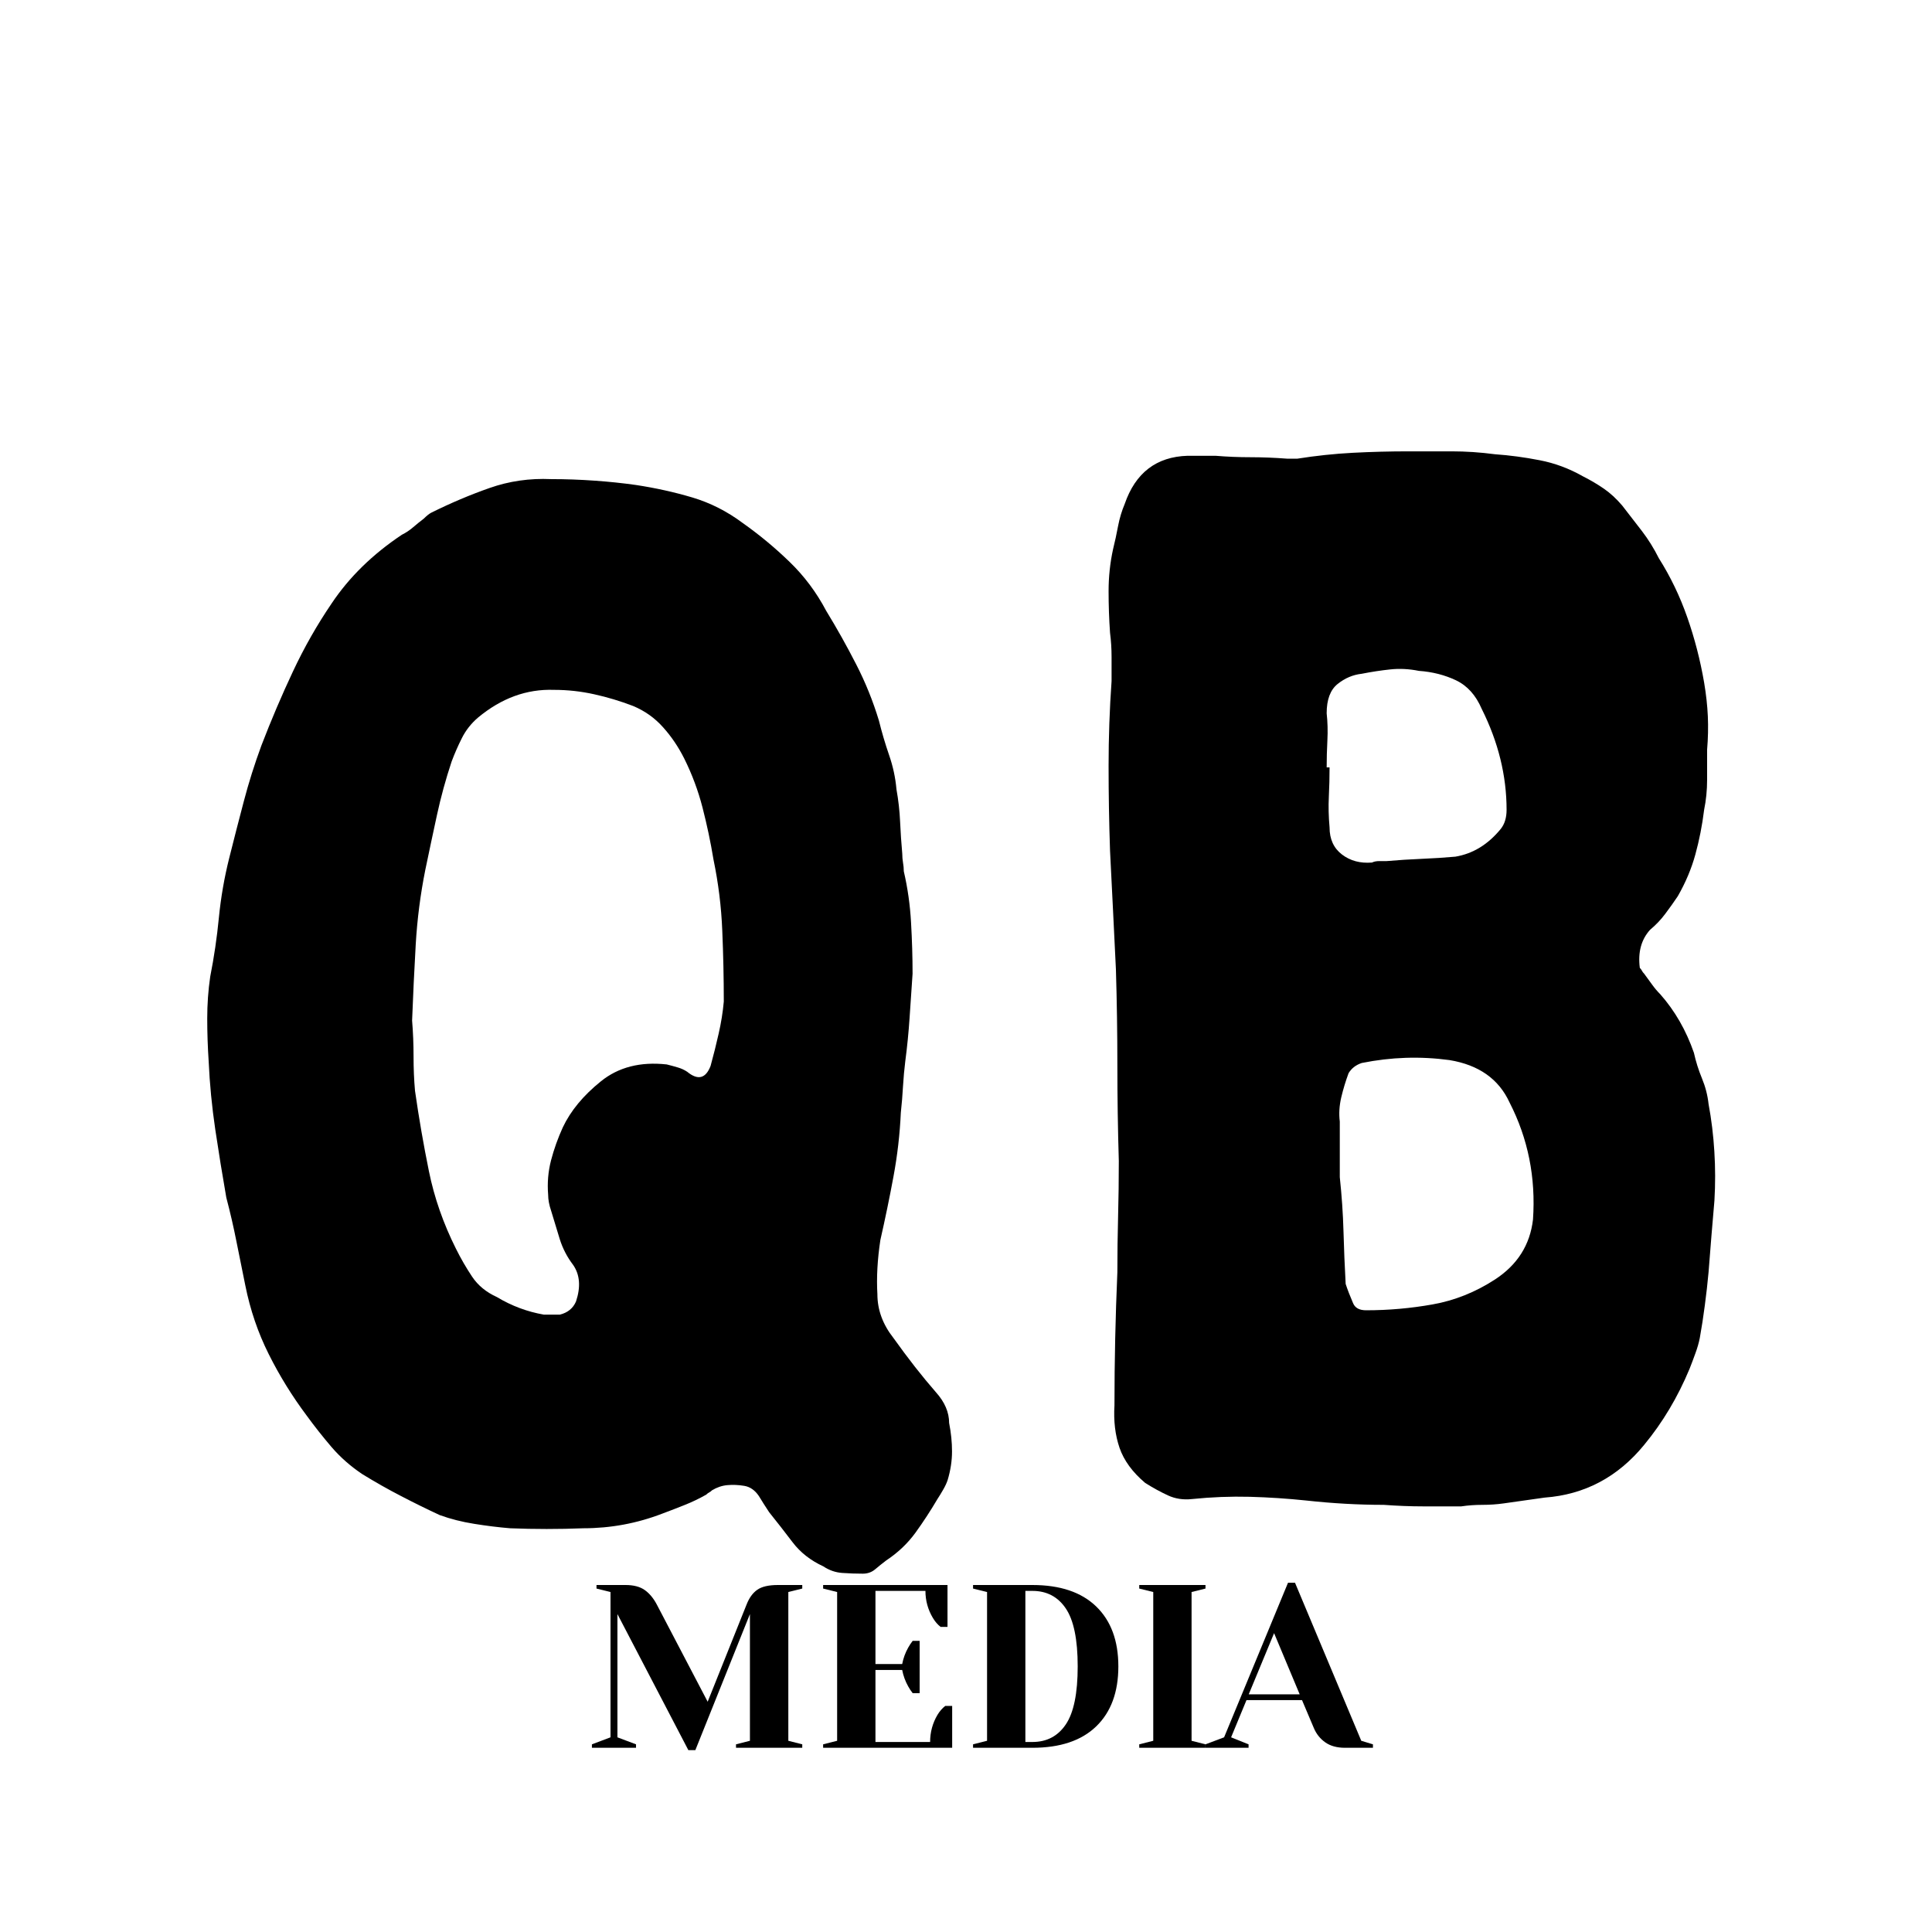
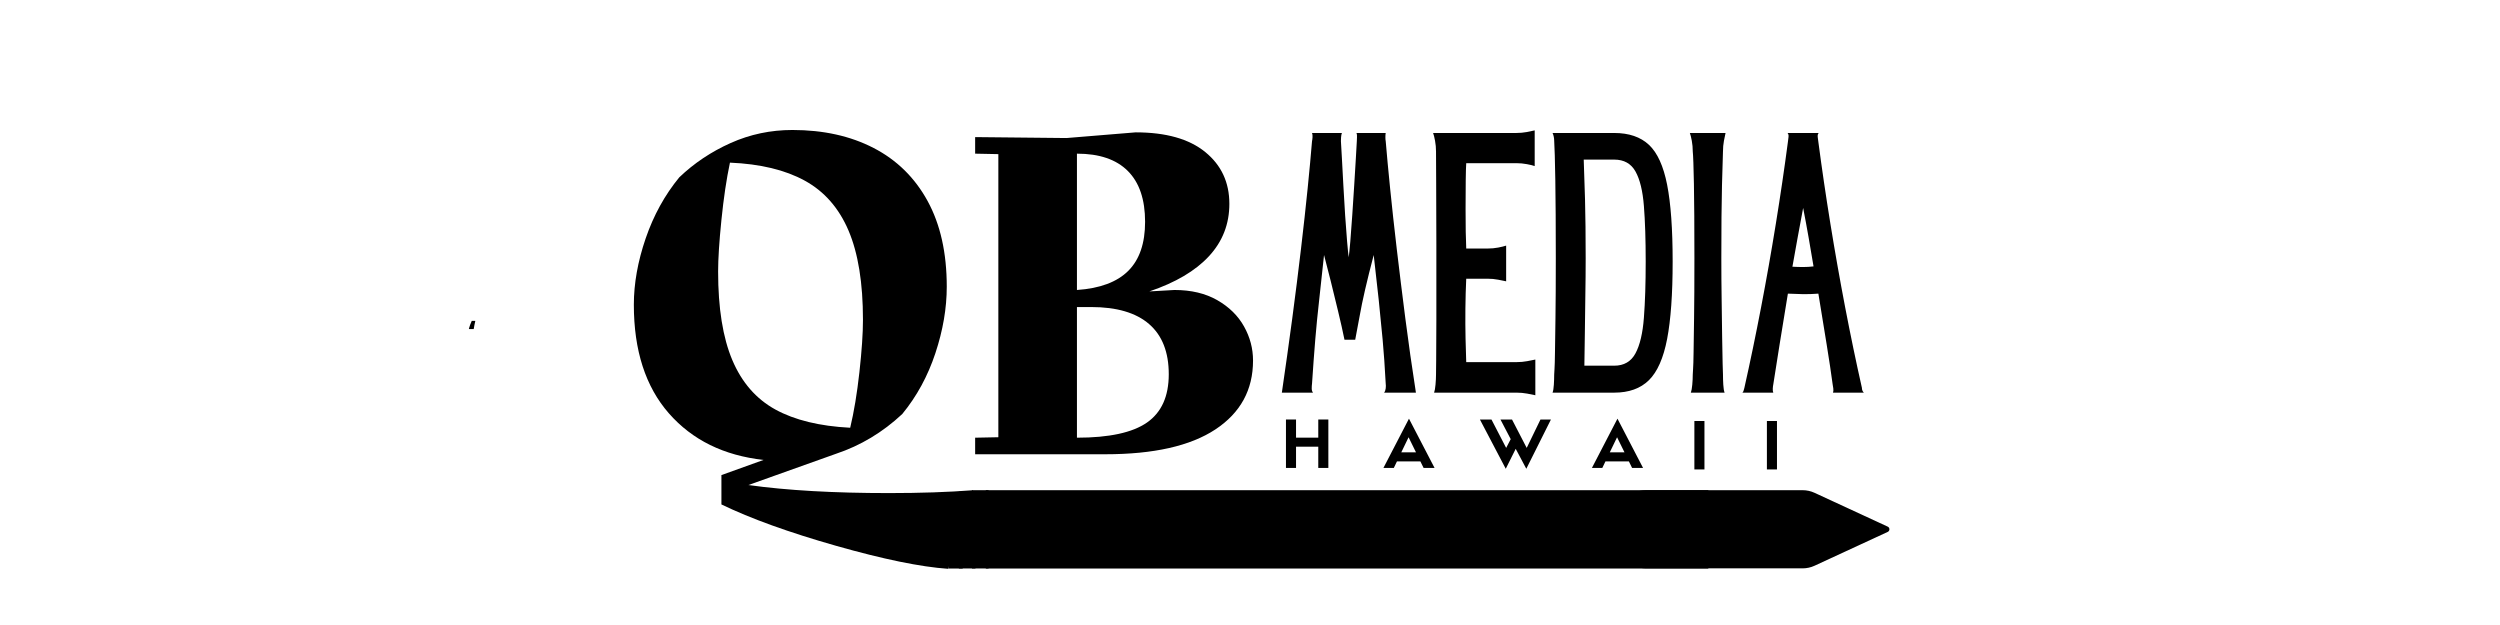
- <svg xmlns="http://www.w3.org/2000/svg" width="500" zoomAndPan="magnify" viewBox="0 0 375 375" height="500" preserveAspectRatio="xMidYMid meet" version="1.0">
+ <svg xmlns="http://www.w3.org/2000/svg" width="2000" zoomAndPan="magnify" viewBox="0 0 1500 375" height="500" preserveAspectRatio="xMidYMid meet" version="1.0">
  <defs>
    <g />
-     <clipPath id="ad4dd4fc7b">
-       <rect x="0" width="320" y="0" height="360" />
-     </clipPath>
-     <clipPath id="8a6ce664d4">
-       <rect x="0" width="182" y="0" height="53" />
+     <clipPath id="2d3bcde060">
+       <path d="M 591.484 294.113 L 1025.043 294.113 L 1025.043 341.102 L 591.484 341.102 Z M 591.484 294.113 " clip-rule="nonzero" />
+     </clipPath>
+     <clipPath id="e0b8316dcb">
+       <path d="M 0.484 0.113 L 434 0.113 L 434 47.102 L 0.484 47.102 Z M 0.484 0.113 " clip-rule="nonzero" />
+     </clipPath>
+     <clipPath id="ae59f43b21">
+       <rect x="0" width="435" y="0" height="48" />
+     </clipPath>
+     <clipPath id="17eea198ff">
+       <path d="M 583.172 294.113 L 593.133 294.113 L 593.133 341.102 L 583.172 341.102 Z M 583.172 294.113 " clip-rule="nonzero" />
+     </clipPath>
+     <clipPath id="8c8084a0ec">
+       <path d="M 0.172 0.113 L 10.133 0.113 L 10.133 47.102 L 0.172 47.102 Z M 0.172 0.113 " clip-rule="nonzero" />
+     </clipPath>
+     <clipPath id="6677906213">
+       <rect x="0" width="11" y="0" height="48" />
+     </clipPath>
+     <clipPath id="c2c97cf93c">
+       <path d="M 575.309 295.016 L 585.273 295.016 L 585.273 341.102 L 575.309 341.102 Z M 575.309 295.016 " clip-rule="nonzero" />
+     </clipPath>
+     <clipPath id="a0820127c8">
+       <path d="M 0.309 0.016 L 10.273 0.016 L 10.273 46.102 L 0.309 46.102 Z M 0.309 0.016 " clip-rule="nonzero" />
+     </clipPath>
+     <clipPath id="2c27a3ce00">
+       <rect x="0" width="11" y="0" height="47" />
+     </clipPath>
+     <clipPath id="5f351a89f7">
+       <path d="M 569.008 299.664 L 577.621 299.664 L 577.621 341.102 L 569.008 341.102 Z M 569.008 299.664 " clip-rule="nonzero" />
+     </clipPath>
+     <clipPath id="40f0dc254c">
+       <path d="M 0.008 0.664 L 8.621 0.664 L 8.621 42.102 L 0.008 42.102 Z M 0.008 0.664 " clip-rule="nonzero" />
+     </clipPath>
+     <clipPath id="73a2a9b98d">
+       <rect x="0" width="9" y="0" height="43" />
+     </clipPath>
+     <clipPath id="28b1768dfa">
+       <path d="M 935.523 294.113 L 1133.75 294.113 L 1133.75 341.102 L 935.523 341.102 Z M 935.523 294.113 " clip-rule="nonzero" />
+     </clipPath>
+     <clipPath id="c18451b2fd">
+       <path d="M 1088.727 295.688 L 1132.648 315.988 C 1133.262 316.273 1133.652 316.887 1133.652 317.562 C 1133.652 318.238 1133.262 318.855 1132.648 319.137 L 1088.727 339.441 C 1086.484 340.477 1084.043 341.016 1081.574 341.016 L 987.617 341.016 C 985.145 341.016 982.703 340.477 980.461 339.441 L 936.543 319.137 C 935.926 318.855 935.535 318.238 935.535 317.562 C 935.535 316.887 935.926 316.273 936.543 315.988 L 980.461 295.688 C 982.703 294.648 985.145 294.113 987.617 294.113 L 1081.574 294.113 C 1084.043 294.113 1086.484 294.648 1088.727 295.688 Z M 1088.727 295.688 " clip-rule="nonzero" />
+     </clipPath>
+     <clipPath id="f8ba6702c3">
+       <path d="M 0.523 0.113 L 198.75 0.113 L 198.75 47.039 L 0.523 47.039 Z M 0.523 0.113 " clip-rule="nonzero" />
+     </clipPath>
+     <clipPath id="c5cd80043a">
+       <path d="M 153.727 1.688 L 197.648 21.988 C 198.262 22.273 198.652 22.887 198.652 23.562 C 198.652 24.238 198.262 24.855 197.648 25.137 L 153.727 45.441 C 151.484 46.477 149.043 47.016 146.574 47.016 L 52.617 47.016 C 50.145 47.016 47.703 46.477 45.461 45.441 L 1.543 25.137 C 0.926 24.855 0.535 24.238 0.535 23.562 C 0.535 22.887 0.926 22.273 1.543 21.988 L 45.461 1.688 C 47.703 0.648 50.145 0.113 52.617 0.113 L 146.574 0.113 C 149.043 0.113 151.484 0.648 153.727 1.688 Z M 153.727 1.688 " clip-rule="nonzero" />
+     </clipPath>
+     <clipPath id="a4f13e6c17">
+       <rect x="0" width="199" y="0" height="48" />
    </clipPath>
  </defs>
-   <g transform="matrix(1, 0, 0, 1, 28, 15)">
-     <g clip-path="url(#ad4dd4fc7b)">
-       <g fill="#000000" fill-opacity="1">
-         <g transform="translate(0.582752, 274.8242)">
-           <g>
-             <path d="M 148.547 -100.828 C 148.348 -97.984 148.156 -95.141 147.969 -92.297 C 147.781 -89.461 147.5 -86.625 147.125 -83.781 C 146.938 -82.27 146.789 -80.66 146.688 -78.953 C 146.594 -77.254 146.453 -75.551 146.266 -73.844 C 146.078 -69.676 145.602 -65.555 144.844 -61.484 C 144.094 -57.422 143.242 -53.305 142.297 -49.141 C 141.723 -45.348 141.531 -41.844 141.719 -38.625 C 141.719 -35.594 142.758 -32.754 144.844 -30.109 C 147.688 -26.129 150.43 -22.625 153.078 -19.594 C 154.785 -17.695 155.641 -15.707 155.641 -13.625 C 156.016 -11.738 156.203 -9.895 156.203 -8.094 C 156.203 -6.289 155.922 -4.445 155.359 -2.562 C 155.172 -1.988 154.883 -1.367 154.5 -0.703 C 154.125 -0.047 153.75 0.566 153.375 1.141 C 152.039 3.41 150.617 5.586 149.109 7.672 C 147.598 9.754 145.703 11.551 143.422 13.062 C 142.672 13.633 141.961 14.203 141.297 14.766 C 140.629 15.336 139.828 15.625 138.891 15.625 C 137.555 15.625 136.227 15.578 134.906 15.484 C 133.582 15.391 132.352 14.961 131.219 14.203 C 128.75 13.066 126.758 11.504 125.25 9.516 C 123.738 7.523 122.223 5.582 120.703 3.688 C 119.953 2.551 119.289 1.508 118.719 0.562 C 117.957 -0.57 117.008 -1.234 115.875 -1.422 C 114.738 -1.609 113.648 -1.656 112.609 -1.562 C 111.566 -1.469 110.57 -1.133 109.625 -0.562 C 109.438 -0.375 109.25 -0.234 109.062 -0.141 C 108.875 -0.047 108.688 0.094 108.5 0.281 C 107.164 1.039 105.789 1.703 104.375 2.266 C 102.957 2.836 101.488 3.406 99.969 3.969 C 95.051 5.863 89.941 6.812 84.641 6.812 C 79.898 7 75.164 7 70.438 6.812 C 68.164 6.625 65.844 6.336 63.469 5.953 C 61.102 5.578 58.879 5.016 56.797 4.266 C 54.336 3.129 51.828 1.895 49.266 0.562 C 46.711 -0.758 44.207 -2.176 41.75 -3.688 C 39.477 -5.207 37.488 -6.957 35.781 -8.938 C 34.082 -10.926 32.473 -12.961 30.953 -15.047 C 28.117 -18.836 25.66 -22.816 23.578 -26.984 C 21.492 -31.148 19.977 -35.598 19.031 -40.328 C 18.457 -43.172 17.883 -46.008 17.312 -48.844 C 16.75 -51.688 16.094 -54.531 15.344 -57.375 C 14.582 -61.727 13.867 -66.129 13.203 -70.578 C 12.547 -75.023 12.117 -79.426 11.922 -83.781 C 11.734 -86.625 11.641 -89.414 11.641 -92.156 C 11.641 -94.906 11.832 -97.602 12.219 -100.25 C 12.969 -104.039 13.531 -107.875 13.906 -111.75 C 14.289 -115.633 14.957 -119.473 15.906 -123.266 C 16.852 -127.047 17.801 -130.734 18.75 -134.328 C 19.695 -137.93 20.832 -141.531 22.156 -145.125 C 24.051 -150.051 26.086 -154.832 28.266 -159.469 C 30.441 -164.113 32.945 -168.52 35.781 -172.688 C 39.188 -177.789 43.734 -182.238 49.422 -186.031 C 50.18 -186.406 50.891 -186.875 51.547 -187.438 C 52.211 -188.008 52.922 -188.582 53.672 -189.156 C 54.242 -189.719 54.719 -190.098 55.094 -190.297 C 58.883 -192.18 62.672 -193.785 66.453 -195.109 C 70.242 -196.441 74.223 -197.016 78.391 -196.828 C 81.234 -196.828 84.023 -196.727 86.766 -196.531 C 89.516 -196.344 92.211 -196.062 94.859 -195.688 C 98.648 -195.113 102.297 -194.305 105.797 -193.266 C 109.297 -192.223 112.562 -190.566 115.594 -188.297 C 118.812 -186.023 121.836 -183.516 124.672 -180.766 C 127.516 -178.023 129.883 -174.859 131.781 -171.266 C 133.863 -167.859 135.801 -164.398 137.594 -160.891 C 139.395 -157.391 140.867 -153.742 142.016 -149.953 C 142.578 -147.68 143.234 -145.457 143.984 -143.281 C 144.742 -141.102 145.223 -138.879 145.422 -136.609 C 145.797 -134.523 146.031 -132.441 146.125 -130.359 C 146.219 -128.273 146.359 -126.191 146.547 -124.109 C 146.547 -123.547 146.594 -122.977 146.688 -122.406 C 146.789 -121.844 146.844 -121.273 146.844 -120.703 C 147.594 -117.484 148.062 -114.172 148.25 -110.766 C 148.445 -107.359 148.547 -104.047 148.547 -100.828 Z M 51.406 -91.734 C 51.594 -89.461 51.688 -87.145 51.688 -84.781 C 51.688 -82.414 51.781 -80.191 51.969 -78.109 C 52.727 -72.805 53.629 -67.598 54.672 -62.484 C 55.711 -57.367 57.461 -52.352 59.922 -47.438 C 60.867 -45.539 61.91 -43.738 63.047 -42.031 C 64.18 -40.332 65.789 -39.008 67.875 -38.062 C 70.719 -36.352 73.75 -35.219 76.969 -34.656 C 77.531 -34.656 78.047 -34.656 78.516 -34.656 C 78.992 -34.656 79.52 -34.656 80.094 -34.656 C 81.602 -35.031 82.645 -35.879 83.219 -37.203 C 84.164 -40.047 83.977 -42.414 82.656 -44.312 C 81.508 -45.82 80.648 -47.473 80.078 -49.266 C 79.516 -51.066 78.953 -52.914 78.391 -54.812 C 78.004 -55.945 77.812 -56.988 77.812 -57.938 C 77.625 -60.207 77.812 -62.43 78.375 -64.609 C 78.945 -66.785 79.707 -68.914 80.656 -71 C 82.176 -74.219 84.641 -77.195 88.047 -79.938 C 91.453 -82.688 95.711 -83.781 100.828 -83.219 C 101.586 -83.031 102.297 -82.836 102.953 -82.641 C 103.617 -82.453 104.234 -82.172 104.797 -81.797 C 106.879 -80.086 108.395 -80.469 109.344 -82.938 C 109.914 -85.02 110.438 -87.102 110.906 -89.188 C 111.383 -91.27 111.719 -93.348 111.906 -95.422 C 111.906 -99.973 111.805 -104.566 111.609 -109.203 C 111.422 -113.836 110.852 -118.43 109.906 -122.984 C 109.344 -126.391 108.633 -129.75 107.781 -133.062 C 106.926 -136.375 105.742 -139.547 104.234 -142.578 C 103.098 -144.848 101.723 -146.879 100.109 -148.672 C 98.504 -150.473 96.566 -151.848 94.297 -152.797 C 91.828 -153.742 89.316 -154.5 86.766 -155.062 C 84.211 -155.633 81.609 -155.922 78.953 -155.922 C 73.648 -156.109 68.727 -154.312 64.188 -150.531 C 62.863 -149.395 61.82 -148.066 61.062 -146.547 C 60.301 -145.035 59.641 -143.523 59.078 -142.016 C 57.941 -138.598 56.992 -135.141 56.234 -131.641 C 55.473 -128.141 54.719 -124.586 53.969 -120.984 C 53.02 -116.254 52.398 -111.426 52.109 -106.5 C 51.828 -101.582 51.594 -96.66 51.406 -91.734 Z M 51.406 -91.734 " />
+   <g fill="#000000" fill-opacity="1">
+     <g transform="translate(373.4948, 272.5548)">
+       <g>
+         <path d="M 75.547 18.469 C 98.648 21.688 126.77 23.297 159.906 23.297 C 178.656 23.297 195.414 22.727 210.188 21.594 L 195.406 68.734 C 178.938 67.598 156.547 63.004 128.234 54.953 C 99.93 46.91 76.973 38.629 59.359 30.109 L 59.359 12.5 L 84.641 3.406 C 60.785 0.758 41.848 -8.562 27.828 -24.562 C 13.816 -40.562 6.812 -62.289 6.812 -89.75 C 6.812 -102.438 9.176 -115.691 13.906 -129.516 C 18.645 -143.336 25.367 -155.551 34.078 -166.156 C 42.984 -174.676 53.258 -181.539 64.906 -186.75 C 76.551 -191.957 88.906 -194.562 101.969 -194.562 C 120.52 -194.562 136.754 -190.961 150.672 -183.766 C 164.598 -176.566 175.395 -165.961 183.062 -151.953 C 190.727 -137.941 194.562 -120.805 194.562 -100.547 C 194.562 -87.672 192.285 -74.367 187.734 -60.641 C 183.191 -46.91 176.566 -34.742 167.859 -24.141 C 156.117 -13.16 142.863 -5.207 128.094 -0.281 Z M 57.375 -109.641 C 57.375 -87.672 60.211 -69.961 65.891 -56.516 C 71.578 -43.078 80.191 -33.188 91.734 -26.844 C 103.285 -20.5 118.25 -16.852 136.625 -15.906 C 138.895 -25.375 140.738 -36.5 142.156 -49.281 C 143.57 -62.062 144.281 -72.523 144.281 -80.672 C 144.281 -102.816 141.395 -120.66 135.625 -134.203 C 129.852 -147.742 121.094 -157.734 109.344 -164.172 C 97.602 -170.609 82.645 -174.207 64.469 -174.969 C 62.383 -165.113 60.68 -153.656 59.359 -140.594 C 58.035 -127.531 57.375 -117.211 57.375 -109.641 Z M 57.375 -109.641 " />
+       </g>
+     </g>
+   </g>
+   <g fill="#000000" fill-opacity="1">
+     <g transform="translate(574.8682, 272.5548)">
+       <g>
+         <path d="M 129.797 -98.562 C 139.836 -98.562 148.406 -96.523 155.5 -92.453 C 162.602 -88.379 167.953 -83.125 171.547 -76.688 C 175.148 -70.25 176.953 -63.43 176.953 -56.234 C 176.953 -38.629 169.426 -24.852 154.375 -14.906 C 139.32 -4.969 117.305 0 88.328 0 L 10.219 0 L 10.219 -9.938 L 24.141 -10.219 L 24.141 -180.078 L 10.219 -180.359 L 10.219 -190.297 L 65.047 -189.734 L 106.516 -193.141 C 124.691 -193.141 138.609 -189.207 148.266 -181.344 C 157.922 -173.488 162.75 -163.125 162.75 -150.25 C 162.75 -138.133 158.676 -127.672 150.531 -118.859 C 142.395 -110.055 130.469 -103.004 114.75 -97.703 Z M 112.188 -139.453 C 112.188 -152.898 108.727 -163.078 101.812 -169.984 C 94.906 -176.898 84.734 -180.359 71.297 -180.359 L 71.297 -98.562 C 85.117 -99.508 95.391 -103.344 102.109 -110.062 C 108.828 -116.781 112.188 -126.578 112.188 -139.453 Z M 71.297 -9.938 C 90.609 -9.938 104.617 -12.969 113.328 -19.031 C 122.035 -25.094 126.391 -34.75 126.391 -48 C 126.391 -61.258 122.457 -71.297 114.594 -78.109 C 106.738 -84.922 95.145 -88.328 79.812 -88.328 L 71.297 -88.328 Z M 71.297 -9.938 " />
+       </g>
+     </g>
+   </g>
+   <g fill="#000000" fill-opacity="1">
+     <g transform="translate(683.2177, 235.5879)">
+       <g />
+     </g>
+   </g>
+   <g fill="#000000" fill-opacity="1">
+     <g transform="translate(724.5051, 235.5879)">
+       <g />
+     </g>
+   </g>
+   <g fill="#000000" fill-opacity="1">
+     <g transform="translate(765.7997, 235.5879)">
+       <g>
+         <path d="M 83.75 0 L 64.656 0 C 65.176 -0.645 65.5 -1.488 65.625 -2.531 C 65.758 -3.57 65.758 -4.547 65.625 -5.453 C 65.113 -15.191 64.5 -23.988 63.781 -31.844 C 63.062 -39.695 62.281 -47.613 61.438 -55.594 C 60.594 -63.582 59.586 -72.578 58.422 -82.578 C 56.348 -74.648 54.629 -67.734 53.266 -61.828 C 51.898 -55.922 50.797 -50.566 49.953 -45.766 C 49.109 -40.961 48.234 -36.289 47.328 -31.75 L 40.891 -31.75 C 39.859 -36.812 38.594 -42.457 37.094 -48.688 C 35.602 -54.914 34.109 -61.047 32.609 -67.078 C 31.117 -73.117 29.789 -78.285 28.625 -82.578 C 27.582 -72.578 26.609 -63.582 25.703 -55.594 C 24.797 -47.613 24.016 -39.695 23.359 -31.844 C 22.711 -23.988 22.066 -15.191 21.422 -5.453 C 21.297 -4.547 21.234 -3.57 21.234 -2.531 C 21.234 -1.488 21.488 -0.645 22 0 L 3.312 0 C 5.52 -15.062 7.598 -29.895 9.547 -44.5 C 11.492 -59.102 13.242 -73.023 14.797 -86.266 C 16.359 -99.516 17.691 -111.625 18.797 -122.594 C 19.898 -133.562 20.773 -143.008 21.422 -150.938 C 21.555 -151.445 21.656 -152.223 21.719 -153.266 C 21.781 -154.305 21.68 -155.148 21.422 -155.797 C 21.805 -155.797 22.875 -155.797 24.625 -155.797 C 26.383 -155.797 28.332 -155.797 30.469 -155.797 C 32.613 -155.797 34.531 -155.797 36.219 -155.797 C 37.906 -155.797 38.879 -155.797 39.141 -155.797 L 39.344 -155.797 C 39.082 -155.148 38.914 -154.305 38.844 -153.266 C 38.781 -152.223 38.75 -151.445 38.75 -150.938 C 38.883 -148.852 39.082 -145.41 39.344 -140.609 C 39.602 -135.805 39.895 -130.383 40.219 -124.344 C 40.539 -118.312 40.895 -112.336 41.281 -106.422 C 41.676 -100.516 42.066 -95.289 42.453 -90.75 C 42.848 -86.207 43.172 -83.023 43.422 -81.203 C 43.68 -83.023 44.004 -86.207 44.391 -90.75 C 44.785 -95.289 45.176 -100.547 45.562 -106.516 C 45.957 -112.492 46.348 -118.5 46.734 -124.531 C 47.129 -130.57 47.457 -135.961 47.719 -140.703 C 47.977 -145.441 48.172 -148.852 48.297 -150.938 C 48.297 -151.445 48.328 -152.223 48.391 -153.266 C 48.461 -154.305 48.367 -155.148 48.109 -155.797 C 48.367 -155.797 49.305 -155.797 50.922 -155.797 C 52.547 -155.797 54.426 -155.797 56.562 -155.797 C 58.707 -155.797 60.656 -155.797 62.406 -155.797 C 64.164 -155.797 65.238 -155.797 65.625 -155.797 C 65.5 -155.148 65.438 -154.305 65.438 -153.266 C 65.438 -152.223 65.5 -151.445 65.625 -150.938 C 66.281 -143.008 67.16 -133.562 68.266 -122.594 C 69.367 -111.625 70.695 -99.516 72.25 -86.266 C 73.812 -73.023 75.531 -59.102 77.406 -44.5 C 79.289 -29.895 81.406 -15.062 83.75 0 Z M 83.75 0 " />
+       </g>
+     </g>
+   </g>
+   <g fill="#000000" fill-opacity="1">
+     <g transform="translate(853.0487, 235.5879)">
+       <g>
+         <path d="M 56.859 -18.312 C 59.066 -18.312 61.207 -18.504 63.281 -18.891 C 65.363 -19.273 66.988 -19.598 68.156 -19.859 L 68.156 -9.156 C 68.156 -7.207 68.156 -5.223 68.156 -3.203 C 68.156 -1.191 68.156 0.395 68.156 1.562 C 66.988 1.301 65.363 0.973 63.281 0.578 C 61.207 0.191 59.066 0 56.859 0 L 10.906 0 C 10.258 0 9.676 0 9.156 0 C 8.633 0 8.242 0 7.984 0 L 7.406 0 C 7.789 -1.039 8.078 -2.66 8.266 -4.859 C 8.461 -7.066 8.562 -9.082 8.562 -10.906 C 8.562 -11.551 8.594 -14.406 8.656 -19.469 C 8.727 -24.531 8.766 -32.676 8.766 -43.906 C 8.766 -55.145 8.766 -70.176 8.766 -89 C 8.766 -103.801 8.727 -115.973 8.656 -125.516 C 8.594 -135.055 8.562 -141.453 8.562 -144.703 C 8.562 -146.91 8.367 -149.051 7.984 -151.125 C 7.598 -153.195 7.207 -154.754 6.812 -155.797 L 17.531 -155.797 C 19.477 -155.797 21.457 -155.797 23.469 -155.797 C 25.477 -155.797 27.066 -155.797 28.234 -155.797 L 56.672 -155.797 C 58.879 -155.797 61.02 -155.988 63.094 -156.375 C 65.176 -156.77 66.734 -157.098 67.766 -157.359 L 67.766 -146.641 C 67.766 -144.691 67.766 -142.711 67.766 -140.703 C 67.766 -138.691 67.766 -137.102 67.766 -135.938 C 66.734 -136.32 65.176 -136.707 63.094 -137.094 C 61.02 -137.488 58.879 -137.688 56.672 -137.688 L 26.688 -137.688 C 26.551 -135.738 26.453 -132.363 26.391 -127.562 C 26.328 -122.758 26.297 -116.984 26.297 -110.234 C 26.297 -103.867 26.328 -99.289 26.391 -96.5 C 26.453 -93.707 26.516 -91.727 26.578 -90.562 C 26.648 -89.395 26.688 -88.031 26.688 -86.469 L 39.531 -86.469 C 41.738 -86.469 43.848 -86.66 45.859 -87.047 C 47.867 -87.441 49.461 -87.832 50.641 -88.219 L 50.641 -77.516 C 50.641 -75.566 50.641 -73.582 50.641 -71.562 C 50.641 -69.551 50.641 -67.961 50.641 -66.797 C 49.461 -67.055 47.867 -67.379 45.859 -67.766 C 43.848 -68.16 41.738 -68.359 39.531 -68.359 L 26.688 -68.359 C 26.426 -62.641 26.258 -56.629 26.188 -50.328 C 26.125 -44.035 26.156 -38.098 26.281 -32.516 C 26.414 -26.941 26.551 -22.207 26.688 -18.312 Z M 56.859 -18.312 " />
+       </g>
+     </g>
+   </g>
+   <g fill="#000000" fill-opacity="1">
+     <g transform="translate(924.7174, 235.5879)">
+       <g>
+         <path d="M 43.812 -155.797 C 52.645 -155.797 59.594 -153.426 64.656 -148.688 C 69.719 -143.945 73.352 -135.961 75.562 -124.734 C 77.77 -113.504 78.875 -98.148 78.875 -78.672 C 78.875 -59.203 77.77 -43.723 75.562 -32.234 C 73.352 -20.742 69.719 -12.5 64.656 -7.5 C 59.594 -2.5 52.645 0 43.812 0 L 23.766 0 C 22.848 0 21.805 0 20.641 0 C 19.473 0 18.238 0 16.938 0 L 6.812 0 C 7.207 -1.039 7.469 -2.629 7.594 -4.766 C 7.727 -6.91 7.797 -8.957 7.797 -10.906 C 7.797 -11.289 7.859 -12.391 7.984 -14.203 C 8.109 -16.023 8.203 -19.305 8.266 -24.047 C 8.336 -28.785 8.438 -35.664 8.562 -44.688 C 8.695 -53.719 8.766 -65.695 8.766 -80.625 C 8.766 -99.969 8.664 -115.613 8.469 -127.562 C 8.27 -139.508 8.047 -147.363 7.797 -151.125 C 7.797 -152.031 7.695 -152.906 7.5 -153.75 C 7.301 -154.594 7.07 -155.273 6.812 -155.797 L 16.938 -155.797 C 18.625 -155.797 20.051 -155.797 21.219 -155.797 C 22.395 -155.797 23.242 -155.797 23.766 -155.797 Z M 43.812 -16.172 C 49.656 -16.172 53.906 -18.633 56.562 -23.562 C 59.227 -28.5 60.914 -35.641 61.625 -44.984 C 62.344 -54.336 62.703 -65.566 62.703 -78.672 C 62.703 -91.785 62.344 -102.883 61.625 -111.969 C 60.914 -121.062 59.227 -127.977 56.562 -132.719 C 53.906 -137.457 49.656 -139.828 43.812 -139.828 L 25.516 -139.828 C 25.773 -133.723 26.035 -125.738 26.297 -115.875 C 26.555 -106.008 26.688 -94.258 26.688 -80.625 C 26.688 -73.352 26.617 -65.789 26.484 -57.938 C 26.359 -50.082 26.258 -42.551 26.188 -35.344 C 26.125 -28.133 26.031 -21.742 25.906 -16.172 Z M 43.812 -16.172 " />
+       </g>
+     </g>
+   </g>
+   <g fill="#000000" fill-opacity="1">
+     <g transform="translate(1007.098, 235.5879)">
+       <g>
+         <path d="M 26.688 -144.703 C 26.551 -141.848 26.352 -135.094 26.094 -124.438 C 25.832 -113.789 25.703 -99.188 25.703 -80.625 C 25.703 -72.188 25.766 -63.875 25.891 -55.688 C 26.023 -47.508 26.125 -40.078 26.188 -33.391 C 26.258 -26.711 26.359 -21.359 26.484 -17.328 C 26.617 -13.305 26.688 -11.164 26.688 -10.906 C 26.688 -8.957 26.75 -6.91 26.875 -4.766 C 27 -2.629 27.258 -1.039 27.656 0 L 17.531 0 C 15.445 0 13.492 0 11.672 0 C 9.859 0 8.438 0 7.406 0 C 7.789 -1.039 8.078 -2.629 8.266 -4.766 C 8.461 -6.91 8.562 -8.957 8.562 -10.906 C 8.562 -11.289 8.625 -12.391 8.75 -14.203 C 8.883 -16.023 8.984 -19.305 9.047 -24.047 C 9.117 -28.785 9.219 -35.664 9.344 -44.688 C 9.477 -53.719 9.547 -65.695 9.547 -80.625 C 9.547 -99.969 9.445 -114.863 9.25 -125.312 C 9.051 -135.77 8.82 -142.234 8.562 -144.703 C 8.562 -146.91 8.367 -149.051 7.984 -151.125 C 7.598 -153.195 7.207 -154.754 6.812 -155.797 L 17.531 -155.797 C 19.477 -155.797 21.457 -155.797 23.469 -155.797 C 25.477 -155.797 27.066 -155.797 28.234 -155.797 C 27.973 -154.754 27.648 -153.195 27.266 -151.125 C 26.879 -149.051 26.688 -146.91 26.688 -144.703 Z M 26.688 -144.703 " />
+       </g>
+     </g>
+   </g>
+   <g fill="#000000" fill-opacity="1">
+     <g transform="translate(1042.153, 235.5879)">
+       <g>
+         <path d="M 76.141 0 L 57.641 0 C 57.898 -0.645 57.961 -1.488 57.828 -2.531 C 57.703 -3.57 57.578 -4.352 57.453 -4.875 C 56.547 -11.625 55.344 -19.641 53.844 -28.922 C 52.352 -38.203 50.695 -48.363 48.875 -59.406 C 45.633 -59.145 42.457 -59.047 39.344 -59.109 C 36.227 -59.172 33.305 -59.27 30.578 -59.406 C 28.754 -48.363 27.098 -38.203 25.609 -28.922 C 24.117 -19.641 22.852 -11.625 21.812 -4.875 C 21.688 -4.352 21.586 -3.57 21.516 -2.531 C 21.453 -1.488 21.551 -0.645 21.812 0 L 3.312 0 C 3.695 -0.383 3.953 -0.867 4.078 -1.453 C 4.211 -2.047 4.348 -2.535 4.484 -2.922 C 7.984 -18.504 11.32 -34.602 14.5 -51.219 C 17.688 -67.832 20.641 -84.547 23.359 -101.359 C 26.086 -118.18 28.492 -134.508 30.578 -150.344 C 30.703 -151.25 30.828 -152.254 30.953 -153.359 C 31.086 -154.461 30.895 -155.273 30.375 -155.797 L 30.766 -155.797 C 31.547 -155.797 33.004 -155.797 35.141 -155.797 C 37.285 -155.797 39.625 -155.797 42.156 -155.797 C 44.695 -155.797 46.875 -155.797 48.688 -155.797 L 49.078 -155.797 C 48.555 -155.273 48.359 -154.461 48.484 -153.359 C 48.617 -152.254 48.75 -151.25 48.875 -150.344 C 50.957 -134.508 53.359 -118.18 56.078 -101.359 C 58.805 -84.547 61.758 -67.832 64.938 -51.219 C 68.125 -34.602 71.473 -18.504 74.984 -2.922 C 74.984 -1.754 75.367 -0.781 76.141 0 Z M 33.297 -75.562 C 35.504 -75.438 37.645 -75.375 39.719 -75.375 C 41.801 -75.375 43.883 -75.5 45.969 -75.75 C 45.051 -81.332 44.07 -87.078 43.031 -92.984 C 42 -98.898 40.898 -104.844 39.734 -110.812 C 38.555 -104.707 37.445 -98.734 36.406 -92.891 C 35.375 -87.047 34.336 -81.27 33.297 -75.562 Z M 33.297 -75.562 " />
+       </g>
+     </g>
+   </g>
+   <g clip-path="url(#2d3bcde060)">
+     <g transform="matrix(1, 0, 0, 1, 591, 294)">
+       <g clip-path="url(#ae59f43b21)">
+         <g clip-path="url(#e0b8316dcb)">
+           <path fill="#000000" d="M 0.484 0.113 L 434 0.113 L 434 47.102 L 0.484 47.102 Z M 0.484 0.113 " fill-opacity="1" fill-rule="nonzero" />
+         </g>
+       </g>
+     </g>
+   </g>
+   <g clip-path="url(#17eea198ff)">
+     <g transform="matrix(1, 0, 0, 1, 583, 294)">
+       <g clip-path="url(#6677906213)">
+         <g clip-path="url(#8c8084a0ec)">
+           <path fill="#000000" d="M 0.172 0.113 L 10.133 0.113 L 10.133 47.086 L 0.172 47.086 Z M 0.172 0.113 " fill-opacity="1" fill-rule="nonzero" />
+         </g>
+       </g>
+     </g>
+   </g>
+   <g clip-path="url(#c2c97cf93c)">
+     <g transform="matrix(1, 0, 0, 1, 575, 295)">
+       <g clip-path="url(#2c27a3ce00)">
+         <g clip-path="url(#a0820127c8)">
+           <path fill="#000000" d="M 0.309 0.016 L 10.273 0.016 L 10.273 46.09 L 0.309 46.09 Z M 0.309 0.016 " fill-opacity="1" fill-rule="nonzero" />
+         </g>
+       </g>
+     </g>
+   </g>
+   <g clip-path="url(#5f351a89f7)">
+     <g transform="matrix(1, 0, 0, 1, 569, 299)">
+       <g clip-path="url(#73a2a9b98d)">
+         <g clip-path="url(#40f0dc254c)">
+           <path fill="#000000" d="M 0.008 0.664 L 8.621 0.664 L 8.621 42.113 L 0.008 42.113 Z M 0.008 0.664 " fill-opacity="1" fill-rule="nonzero" />
+         </g>
+       </g>
+     </g>
+   </g>
+   <g clip-path="url(#28b1768dfa)">
+     <g clip-path="url(#c18451b2fd)">
+       <g transform="matrix(1, 0, 0, 1, 935, 294)">
+         <g clip-path="url(#a4f13e6c17)">
+           <g clip-path="url(#f8ba6702c3)">
+             <g clip-path="url(#c5cd80043a)">
+               <path fill="#000000" d="M -1.863 0.113 L 201.137 0.113 L 201.137 47.102 L -1.863 47.102 Z M -1.863 0.113 " fill-opacity="1" fill-rule="nonzero" />
+             </g>
          </g>
        </g>
      </g>
-       <g fill="#000000" fill-opacity="1">
-         <g transform="translate(175.536, 274.8242)">
-           <g>
-             <path d="M 13.625 -64.469 C 13.438 -70.719 13.344 -76.922 13.344 -83.078 C 13.344 -89.234 13.25 -95.43 13.062 -101.672 C 12.875 -105.461 12.688 -109.297 12.5 -113.172 C 12.312 -117.055 12.117 -120.895 11.922 -124.688 C 11.734 -130.176 11.641 -135.664 11.641 -141.156 C 11.641 -146.645 11.832 -152.133 12.219 -157.625 C 12.219 -159.145 12.219 -160.707 12.219 -162.312 C 12.219 -163.926 12.117 -165.488 11.922 -167 C 11.734 -169.656 11.641 -172.352 11.641 -175.094 C 11.641 -177.844 11.926 -180.539 12.5 -183.188 C 12.875 -184.707 13.203 -186.223 13.484 -187.734 C 13.773 -189.242 14.203 -190.664 14.766 -192 C 16.848 -198.051 20.922 -201.172 26.984 -201.359 C 27.93 -201.359 28.875 -201.359 29.812 -201.359 C 30.758 -201.359 31.613 -201.359 32.375 -201.359 C 34.645 -201.172 36.914 -201.078 39.188 -201.078 C 41.469 -201.078 43.836 -200.984 46.297 -200.797 C 46.672 -200.797 47 -200.797 47.281 -200.797 C 47.57 -200.797 47.906 -200.797 48.281 -200.797 C 51.875 -201.367 55.469 -201.75 59.062 -201.938 C 62.664 -202.125 66.27 -202.219 69.875 -202.219 C 72.707 -202.219 75.492 -202.219 78.234 -202.219 C 80.984 -202.219 83.781 -202.031 86.625 -201.656 C 89.469 -201.457 92.352 -201.07 95.281 -200.5 C 98.219 -199.938 101.016 -198.898 103.672 -197.391 C 105.18 -196.629 106.551 -195.82 107.781 -194.969 C 109.008 -194.125 110.191 -193.035 111.328 -191.703 C 112.66 -190.004 113.941 -188.348 115.172 -186.734 C 116.398 -185.129 117.488 -183.379 118.438 -181.484 C 120.707 -177.891 122.551 -174.055 123.969 -169.984 C 125.395 -165.91 126.484 -161.695 127.234 -157.344 C 127.617 -155.07 127.859 -152.895 127.953 -150.812 C 128.047 -148.727 128 -146.551 127.812 -144.281 C 127.812 -142.383 127.812 -140.441 127.812 -138.453 C 127.812 -136.461 127.617 -134.523 127.234 -132.641 C 126.859 -129.609 126.289 -126.719 125.531 -123.969 C 124.781 -121.227 123.645 -118.531 122.125 -115.875 C 121.363 -114.738 120.555 -113.602 119.703 -112.469 C 118.859 -111.332 117.867 -110.289 116.734 -109.344 C 115.023 -107.445 114.363 -104.988 114.75 -101.969 C 114.938 -101.77 115.078 -101.578 115.172 -101.391 C 115.266 -101.203 115.406 -101.016 115.594 -100.828 C 116.164 -100.066 116.688 -99.352 117.156 -98.688 C 117.625 -98.031 118.145 -97.414 118.719 -96.844 C 121.562 -93.625 123.738 -89.836 125.25 -85.484 C 125.625 -83.785 126.145 -82.129 126.812 -80.516 C 127.477 -78.91 127.906 -77.254 128.094 -75.547 C 128.656 -72.516 129.031 -69.438 129.219 -66.312 C 129.414 -63.188 129.422 -60.016 129.234 -56.797 C 129.035 -54.523 128.844 -52.254 128.656 -49.984 C 128.469 -47.711 128.281 -45.348 128.094 -42.891 C 127.906 -40.805 127.664 -38.676 127.375 -36.5 C 127.094 -34.32 126.766 -32.191 126.391 -30.109 C 126.203 -29.16 125.914 -28.164 125.531 -27.125 C 125.156 -26.082 124.781 -25.086 124.406 -24.141 C 122.125 -18.648 119.188 -13.727 115.594 -9.375 C 110.477 -3.125 104.039 0.285 96.281 0.859 C 94.957 1.047 93.629 1.234 92.297 1.422 C 90.973 1.609 89.648 1.797 88.328 1.984 C 87.004 2.172 85.629 2.266 84.203 2.266 C 82.785 2.266 81.414 2.363 80.094 2.562 C 77.633 2.562 75.172 2.562 72.703 2.562 C 70.242 2.562 67.691 2.461 65.047 2.266 C 60.117 2.266 55.098 1.984 49.984 1.422 C 46.391 1.047 42.742 0.805 39.047 0.703 C 35.359 0.609 31.617 0.754 27.828 1.141 C 26.129 1.328 24.566 1.086 23.141 0.422 C 21.723 -0.234 20.258 -1.035 18.75 -1.984 C 16.281 -4.066 14.617 -6.336 13.766 -8.797 C 12.922 -11.266 12.594 -14.016 12.781 -17.047 C 12.781 -21.398 12.828 -25.707 12.922 -29.969 C 13.016 -34.227 13.156 -38.535 13.344 -42.891 C 13.344 -46.484 13.391 -50.078 13.484 -53.672 C 13.578 -57.273 13.625 -60.875 13.625 -64.469 Z M 56.516 -61.344 C 56.898 -57.75 57.141 -54.242 57.234 -50.828 C 57.328 -47.422 57.469 -44.016 57.656 -40.609 C 58.031 -39.473 58.504 -38.242 59.078 -36.922 C 59.453 -35.973 60.301 -35.5 61.625 -35.5 C 65.977 -35.5 70.285 -35.879 74.547 -36.641 C 78.805 -37.398 82.832 -39.008 86.625 -41.469 C 90.977 -44.301 93.441 -48.18 94.016 -53.109 C 94.578 -61.254 93.062 -68.828 89.469 -75.828 C 87.383 -80.379 83.5 -83.125 77.812 -84.062 C 74.977 -84.445 72.141 -84.594 69.297 -84.5 C 66.461 -84.406 63.625 -84.07 60.781 -83.5 C 59.645 -83.125 58.789 -82.461 58.219 -81.516 C 57.656 -79.992 57.18 -78.426 56.797 -76.812 C 56.422 -75.207 56.328 -73.648 56.516 -72.141 C 56.516 -70.242 56.516 -68.395 56.516 -66.594 C 56.516 -64.801 56.516 -63.051 56.516 -61.344 Z M 53.969 -140.875 C 54.156 -140.875 54.25 -140.875 54.25 -140.875 C 54.25 -140.875 54.344 -140.875 54.531 -140.875 C 54.531 -138.977 54.484 -137.082 54.391 -135.188 C 54.297 -133.289 54.344 -131.305 54.531 -129.234 C 54.531 -126.953 55.332 -125.195 56.938 -123.969 C 58.551 -122.738 60.492 -122.219 62.766 -122.406 C 63.141 -122.594 63.613 -122.688 64.188 -122.688 C 64.758 -122.688 65.234 -122.688 65.609 -122.688 C 67.879 -122.883 70.148 -123.031 72.422 -123.125 C 74.691 -123.219 76.867 -123.359 78.953 -123.547 C 82.359 -124.117 85.297 -125.914 87.766 -128.938 C 88.516 -129.883 88.891 -131.117 88.891 -132.641 C 88.891 -139.266 87.281 -145.797 84.062 -152.234 C 82.926 -154.879 81.27 -156.723 79.094 -157.766 C 76.914 -158.805 74.504 -159.422 71.859 -159.609 C 69.961 -159.992 68.113 -160.086 66.312 -159.891 C 64.52 -159.703 62.676 -159.422 60.781 -159.047 C 59.07 -158.859 57.508 -158.195 56.094 -157.062 C 54.676 -155.926 53.969 -154.031 53.969 -151.375 C 54.156 -149.676 54.203 -147.926 54.109 -146.125 C 54.016 -144.32 53.969 -142.57 53.969 -140.875 Z M 53.969 -140.875 " />
-           </g>
-         </g>
-       </g>
-     </g>
-   </g>
-   <g transform="matrix(1, 0, 0, 1, 87, 299)">
-     <g clip-path="url(#8a6ce664d4)">
-       <g fill="#000000" fill-opacity="1">
-         <g transform="translate(1.243642, 40.24411)">
-           <g />
-         </g>
-       </g>
-       <g fill="#000000" fill-opacity="1">
-         <g transform="translate(13.87625, 40.24411)">
-           <g />
-         </g>
-       </g>
-       <g fill="#000000" fill-opacity="1">
-         <g transform="translate(26.53003, 40.24411)">
-           <g>
-             <path d="M 6.312 -25.953 L 6.312 -2.031 L 9.922 -0.672 L 9.922 0 L 1.359 0 L 1.359 -0.672 L 4.969 -2.031 L 4.969 -30.234 L 2.25 -30.906 L 2.25 -31.594 L 7.891 -31.594 C 9.461 -31.594 10.707 -31.266 11.625 -30.609 C 12.539 -29.961 13.328 -29.008 13.984 -27.75 L 23.828 -8.938 L 31.359 -27.75 C 31.867 -29.07 32.562 -30.039 33.438 -30.656 C 34.312 -31.281 35.648 -31.594 37.453 -31.594 L 42.188 -31.594 L 42.188 -30.906 L 39.484 -30.234 L 39.484 -1.359 L 42.188 -0.672 L 42.188 0 L 29.328 0 L 29.328 -0.672 L 32.031 -1.359 L 32.031 -25.953 L 21.438 0.453 L 20.078 0.453 Z M 6.312 -25.953 " />
-           </g>
-         </g>
-       </g>
-       <g fill="#000000" fill-opacity="1">
-         <g transform="translate(70.51854, 40.24411)">
-           <g>
-             <path d="M 2.25 -0.672 L 4.969 -1.359 L 4.969 -30.234 L 2.25 -30.906 L 2.25 -31.594 L 26.391 -31.594 L 26.391 -23.469 L 25.047 -23.469 C 24.473 -23.914 23.977 -24.488 23.562 -25.188 C 22.594 -26.801 22.109 -28.555 22.109 -30.453 L 12.406 -30.453 L 12.406 -16.25 L 17.594 -16.25 C 17.812 -17.383 18.203 -18.453 18.766 -19.453 C 19.016 -19.898 19.301 -20.332 19.625 -20.75 L 20.984 -20.75 L 20.984 -10.609 L 19.625 -10.609 C 19.301 -11.023 19.016 -11.457 18.766 -11.906 C 18.203 -12.906 17.812 -13.973 17.594 -15.109 L 12.406 -15.109 L 12.406 -1.125 L 23.016 -1.125 C 23.016 -3.02 23.492 -4.781 24.453 -6.406 C 24.879 -7.102 25.379 -7.676 25.953 -8.125 L 27.297 -8.125 L 27.297 0 L 2.25 0 Z M 2.25 -0.672 " />
-           </g>
-         </g>
-       </g>
-       <g fill="#000000" fill-opacity="1">
-         <g transform="translate(99.61866, 40.24411)">
-           <g>
-             <path d="M 2.25 -0.672 L 4.969 -1.359 L 4.969 -30.234 L 2.25 -30.906 L 2.25 -31.594 L 13.766 -31.594 C 19.148 -31.594 23.273 -30.207 26.141 -27.438 C 29.016 -24.664 30.453 -20.785 30.453 -15.797 C 30.453 -10.797 29.016 -6.91 26.141 -4.141 C 23.273 -1.379 19.148 0 13.766 0 L 2.25 0 Z M 13.766 -1.125 C 16.555 -1.125 18.719 -2.258 20.25 -4.531 C 21.789 -6.801 22.562 -10.555 22.562 -15.797 C 22.562 -21.023 21.789 -24.773 20.25 -27.047 C 18.719 -29.316 16.555 -30.453 13.766 -30.453 L 12.406 -30.453 L 12.406 -1.125 Z M 13.766 -1.125 " />
-           </g>
-         </g>
-       </g>
-       <g fill="#000000" fill-opacity="1">
-         <g transform="translate(131.8769, 40.24411)">
-           <g>
-             <path d="M 2.25 0 L 2.25 -0.672 L 4.969 -1.359 L 4.969 -30.234 L 2.25 -30.906 L 2.25 -31.594 L 15.109 -31.594 L 15.109 -30.906 L 12.406 -30.234 L 12.406 -1.359 L 15.109 -0.672 L 15.109 0 Z M 2.25 0 " />
-           </g>
-         </g>
-       </g>
-       <g fill="#000000" fill-opacity="1">
-         <g transform="translate(147.8932, 40.24411)">
-           <g>
-             <path d="M -0.906 -0.672 L 2.703 -2.031 L 15.109 -32.031 L 16.469 -32.031 L 29.328 -1.359 L 31.594 -0.672 L 31.594 0 L 26.172 0 C 24.609 0 23.328 -0.352 22.328 -1.062 C 21.336 -1.77 20.602 -2.691 20.125 -3.828 L 17.828 -9.25 L 7.047 -9.25 L 4.062 -2.031 L 7.453 -0.672 L 7.453 0 L -0.906 0 Z M 7.484 -10.375 L 17.375 -10.375 L 12.406 -22.25 Z M 7.484 -10.375 " />
-           </g>
-         </g>
+     </g>
+   </g>
+   <g fill="#000000" fill-opacity="1">
+     <g transform="translate(768.8098, 280.7623)">
+       <g>
+         <path d="M 2.766 -29.062 L 8.812 -29.062 L 8.812 -18.172 L 22.156 -18.172 L 22.156 -29.062 L 28.203 -29.062 L 28.203 0 L 22.156 0 L 22.156 -12.75 L 8.812 -12.75 L 8.812 0 L 2.766 0 Z M 2.766 -29.062 " />
+       </g>
+     </g>
+   </g>
+   <g fill="#000000" fill-opacity="1">
+     <g transform="translate(830.2864, 280.764)">
+       <g>
+         <path d="M 23.875 0 L 21.953 -3.906 L 7.875 -3.906 L 6 0 L -0.234 0 L 15.094 -29.562 L 30.453 0 Z M 14.859 -18.406 L 10.484 -9.359 L 19.312 -9.359 Z M 14.859 -18.406 " />
+       </g>
+     </g>
+   </g>
+   <g fill="#000000" fill-opacity="1">
+     <g transform="translate(888.177, 280.7624)">
+       <g>
+         <path d="M 27.844 -12.016 L 36.109 -29.062 L 42.391 -29.062 L 27.609 0.5 L 21.25 -11.469 L 15.281 0.5 L -0.234 -29.062 L 6.703 -29.062 L 15.516 -12.016 L 18.25 -17.281 L 12.094 -29.062 L 19.031 -29.062 Z M 27.844 -12.016 " />
+       </g>
+     </g>
+   </g>
+   <g fill="#000000" fill-opacity="1">
+     <g transform="translate(955.3841, 280.7624)">
+       <g>
+         <path d="M 23.875 0 L 21.953 -3.906 L 7.875 -3.906 L 6 0 L -0.234 0 L 15.094 -29.562 L 30.453 0 Z M 14.859 -18.406 L 10.484 -9.359 L 19.312 -9.359 Z M 14.859 -18.406 " />
+       </g>
+     </g>
+   </g>
+   <g fill="#000000" fill-opacity="1">
+     <g transform="translate(1057.372, 281.664)">
+       <g>
+         <path d="M 8.812 -29.062 L 8.812 0 L 2.766 0 L 2.766 -29.062 Z M 8.812 -29.062 " />
+       </g>
+     </g>
+   </g>
+   <g fill="#000000" fill-opacity="1">
+     <g transform="translate(1013.861, 281.664)">
+       <g>
+         <path d="M 8.812 -29.062 L 8.812 0 L 2.766 0 L 2.766 -29.062 Z M 8.812 -29.062 " />
+       </g>
+     </g>
+   </g>
+   <g fill="#000000" fill-opacity="1">
+     <g transform="translate(281.1011, 206.8048)">
+       <g>
+         <path d="M 0.375 -9.375 L 0.234 -9.594 C 0.422 -10.301 0.672 -11.078 0.984 -11.922 C 1.297 -12.766 1.617 -13.551 1.953 -14.281 L 4.094 -14.281 C 3.906 -13.488 3.723 -12.645 3.547 -11.75 C 3.367 -10.863 3.227 -10.07 3.125 -9.375 Z M 0.375 -9.375 " />
      </g>
    </g>
  </g>
</svg>
